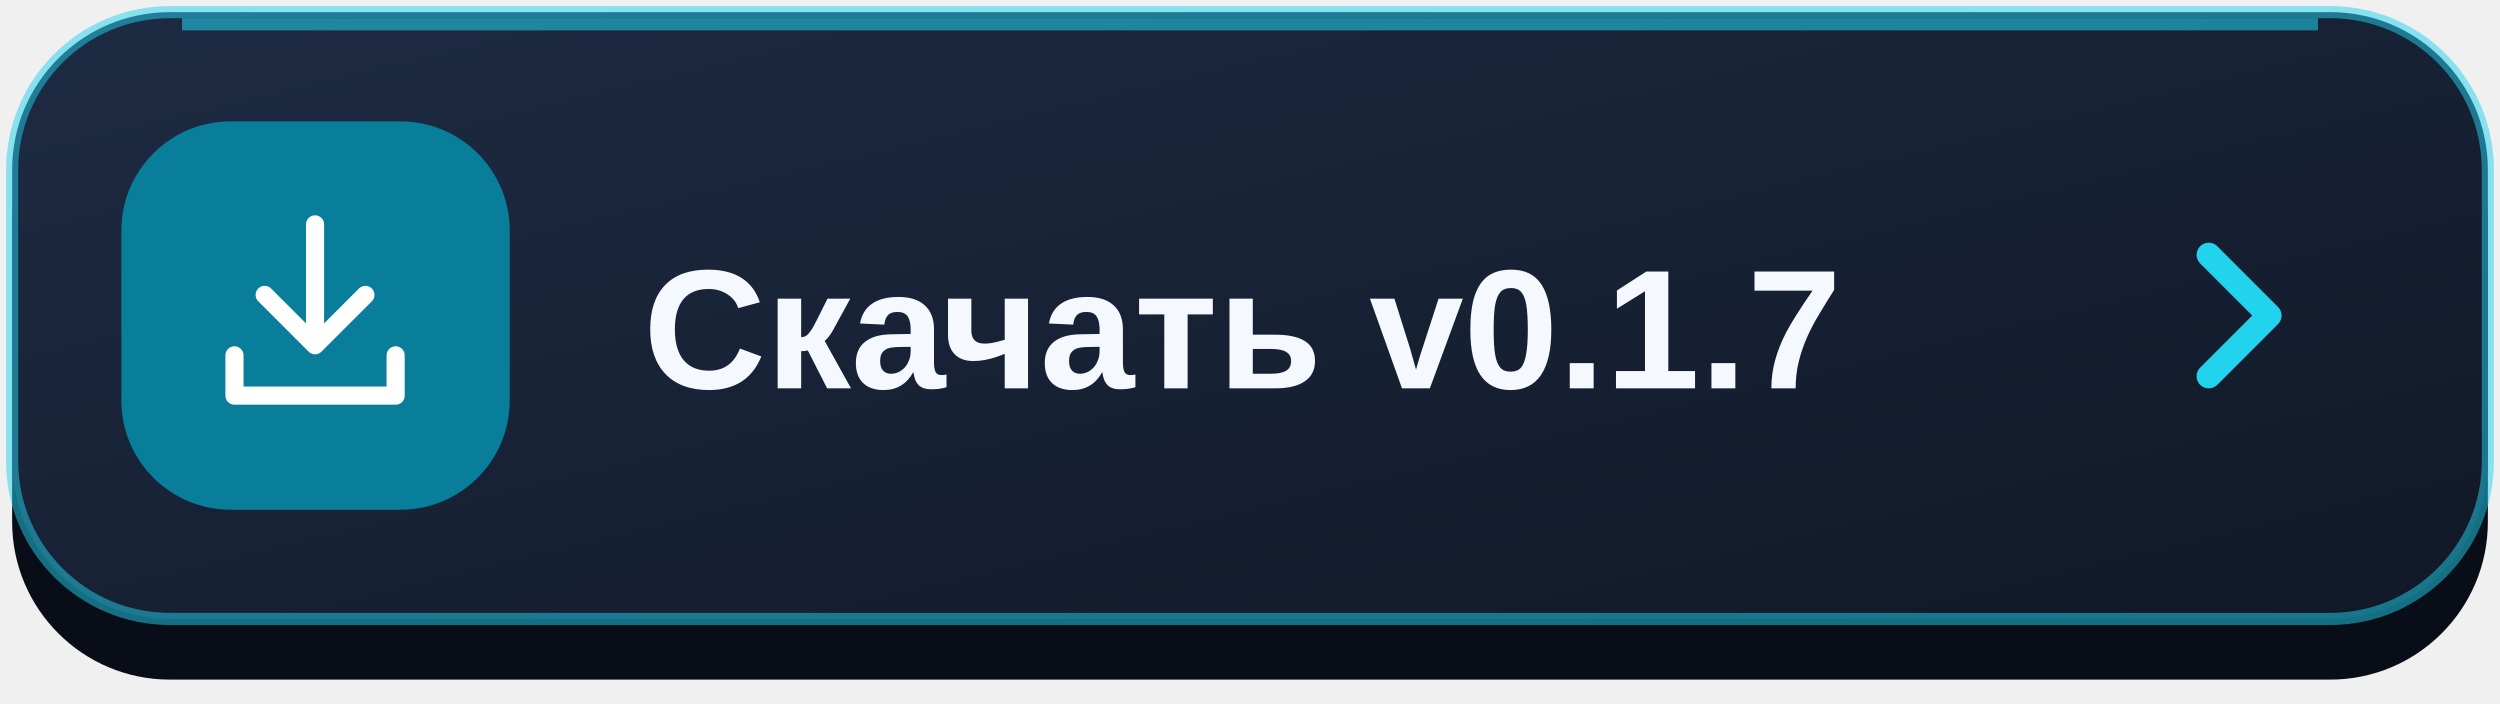
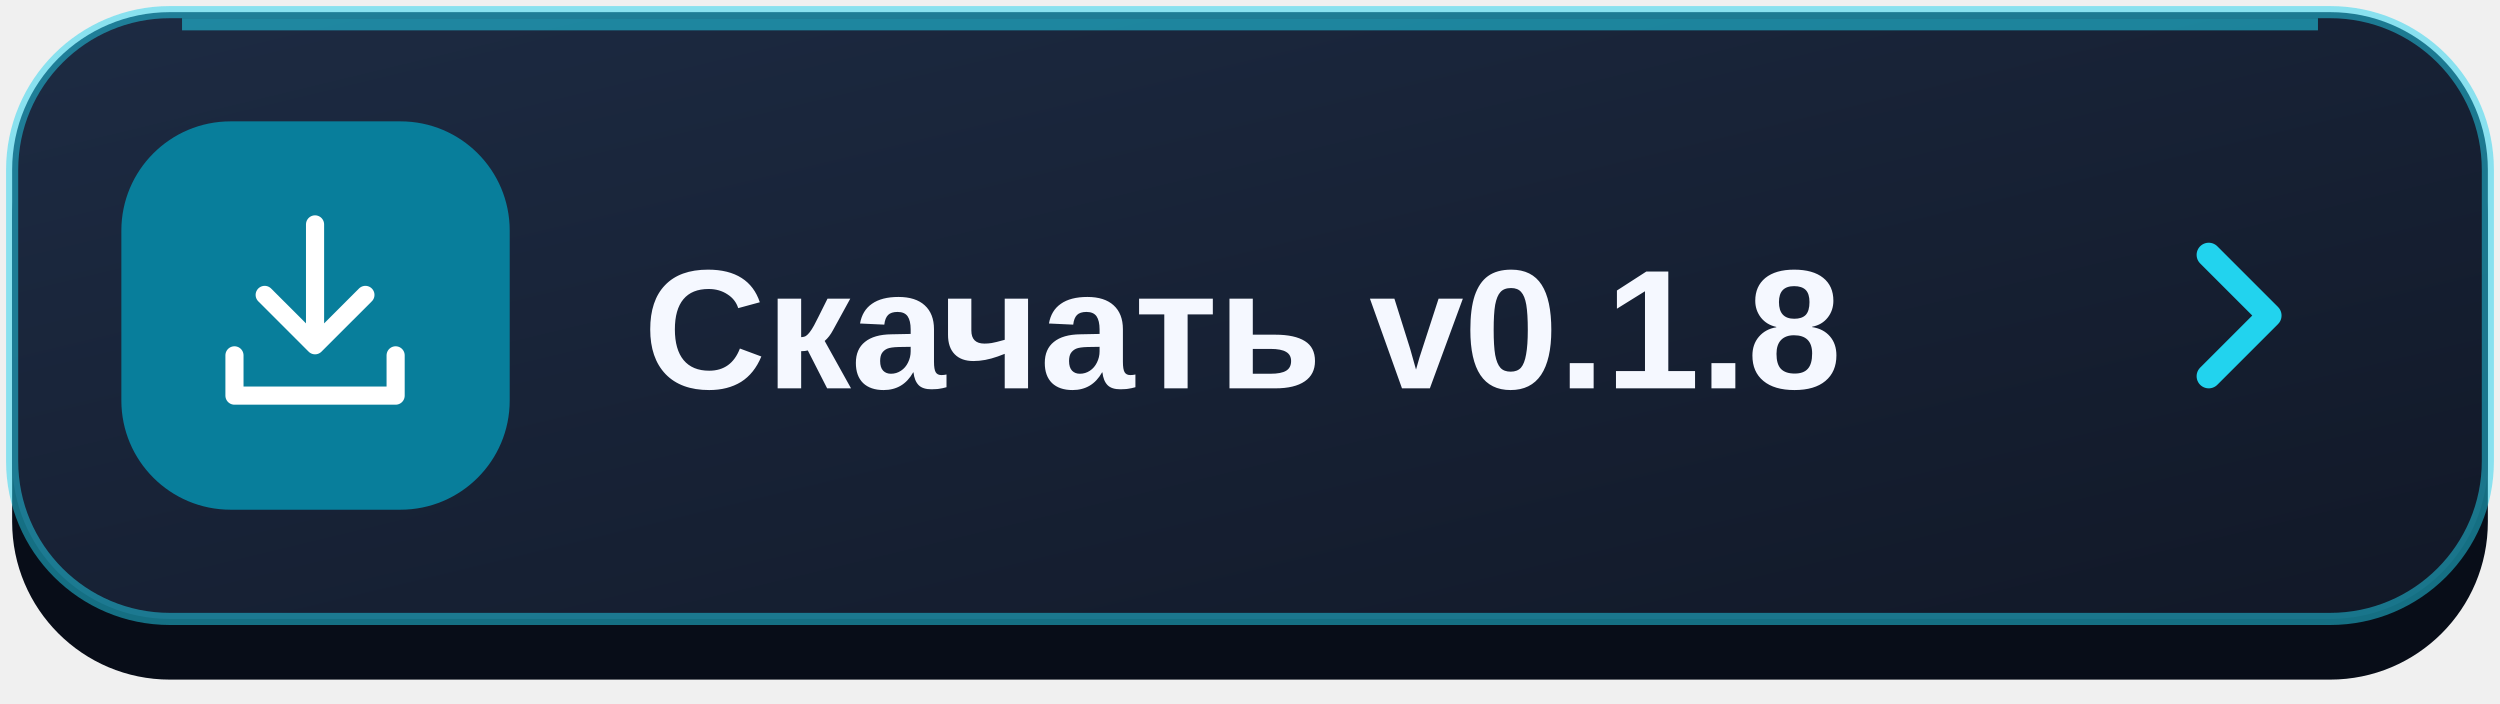
- <svg xmlns="http://www.w3.org/2000/svg" width="206" height="58" viewBox="0 0 206 58" role="img" aria-label="Скачать v0.1.7">
+ <svg xmlns="http://www.w3.org/2000/svg" width="206" height="58" viewBox="0 0 206 58" role="img" aria-label="Скачать v0.1.8">
  <defs>
    <linearGradient id="body" x2="1" y2="1">
      <stop stop-color="#1d2b43" />
      <stop offset="1" stop-color="#111827" />
    </linearGradient>
    <linearGradient id="accent">
      <stop stop-color="#087e9b" />
      <stop offset="1" stop-color="#22d3ee" />
    </linearGradient>
  </defs>
  <rect x="1" y="5" width="204" height="51" rx="13" fill="#080d18" />
  <rect x="1" y="1" width="204" height="50" rx="13" fill="url(#body)" stroke="#22d3ee" stroke-opacity=".5" />
  <path d="M15 2h176" stroke="#22d3ee" stroke-opacity=".55" />
  <rect x="10" y="10" width="32" height="32" rx="9" fill="#087e9b" />
  <g transform="translate(16 16) scale(.83)" fill="none" stroke="#fff" stroke-width="1.8" stroke-linecap="round" stroke-linejoin="round">
    <path d="M12 3v12m-5-5 5 5 5-5M4 16v4h16v-4" />
  </g>
-   <text x="53" y="32" fill="#f5f8ff" font-family="Arial,Helvetica,sans-serif" font-size="14" font-weight="700">Скачать v0.1.7</text>
+   <text x="53" y="32" fill="#f5f8ff" font-family="Arial,Helvetica,sans-serif" font-size="14" font-weight="700">Скачать v0.1.8</text>
  <path d="m182 21 5 5-5 5" fill="none" stroke="#22d3ee" stroke-width="2" stroke-linecap="round" stroke-linejoin="round" />
</svg>
